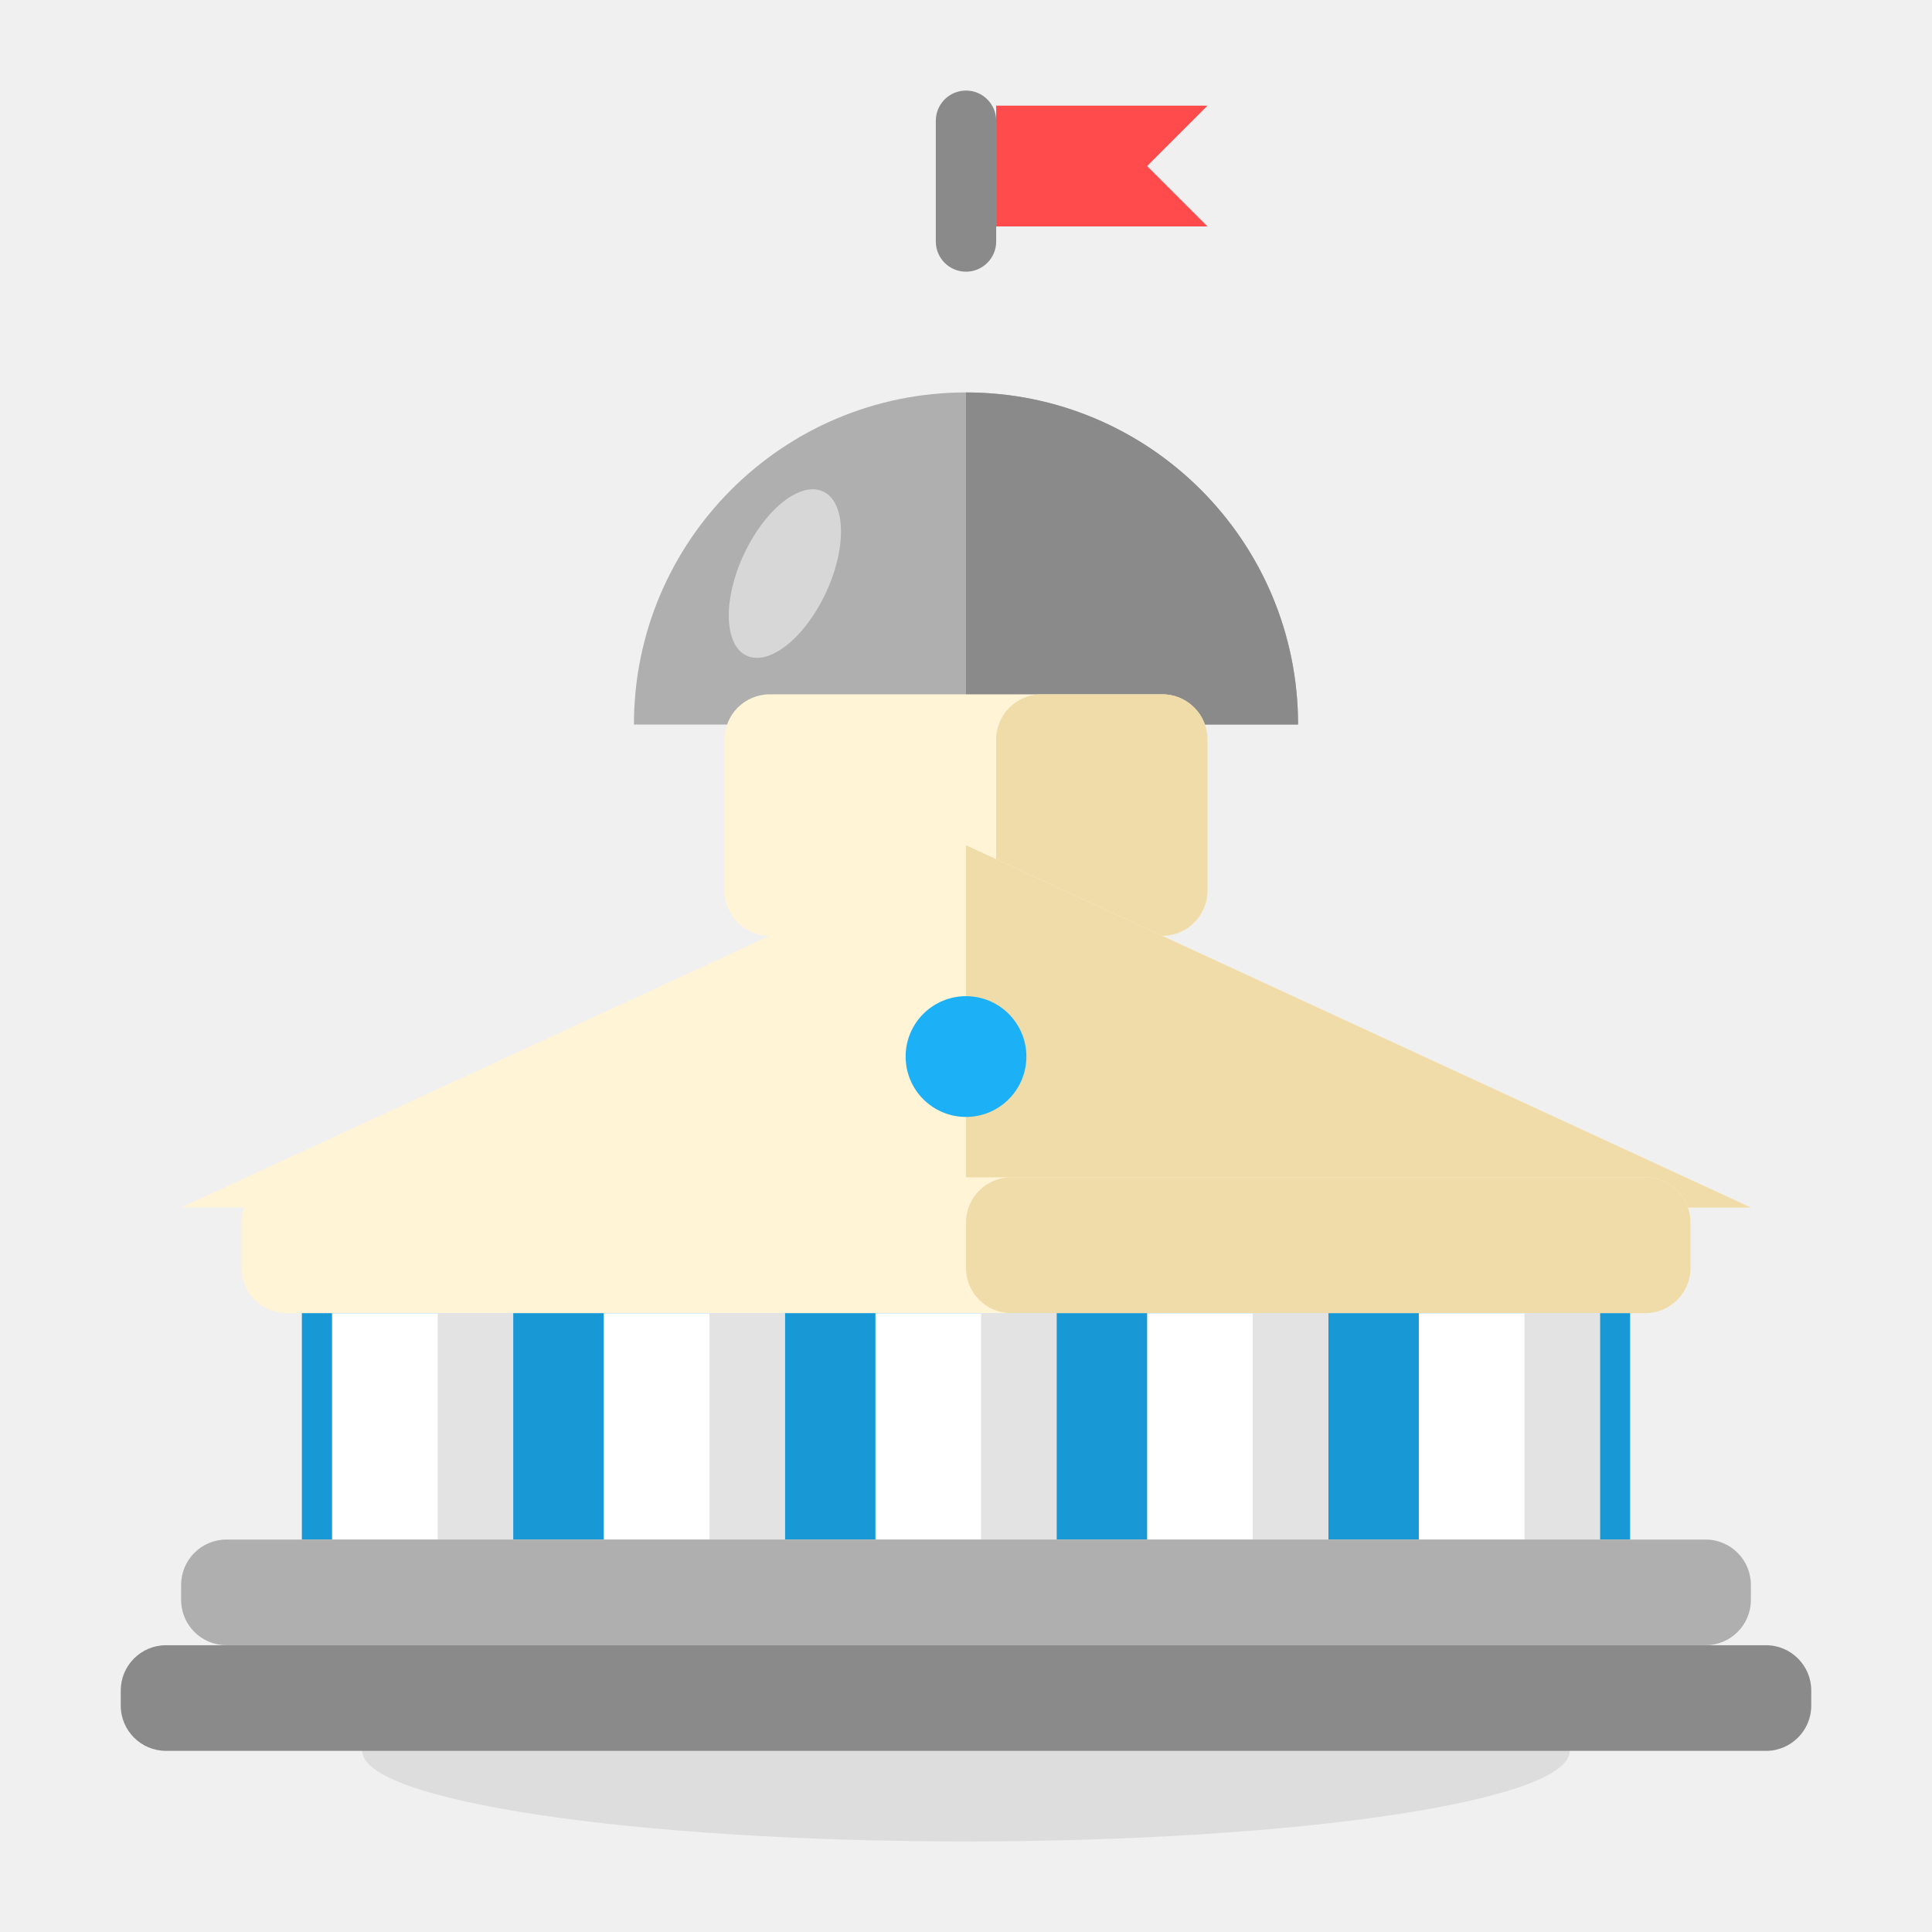
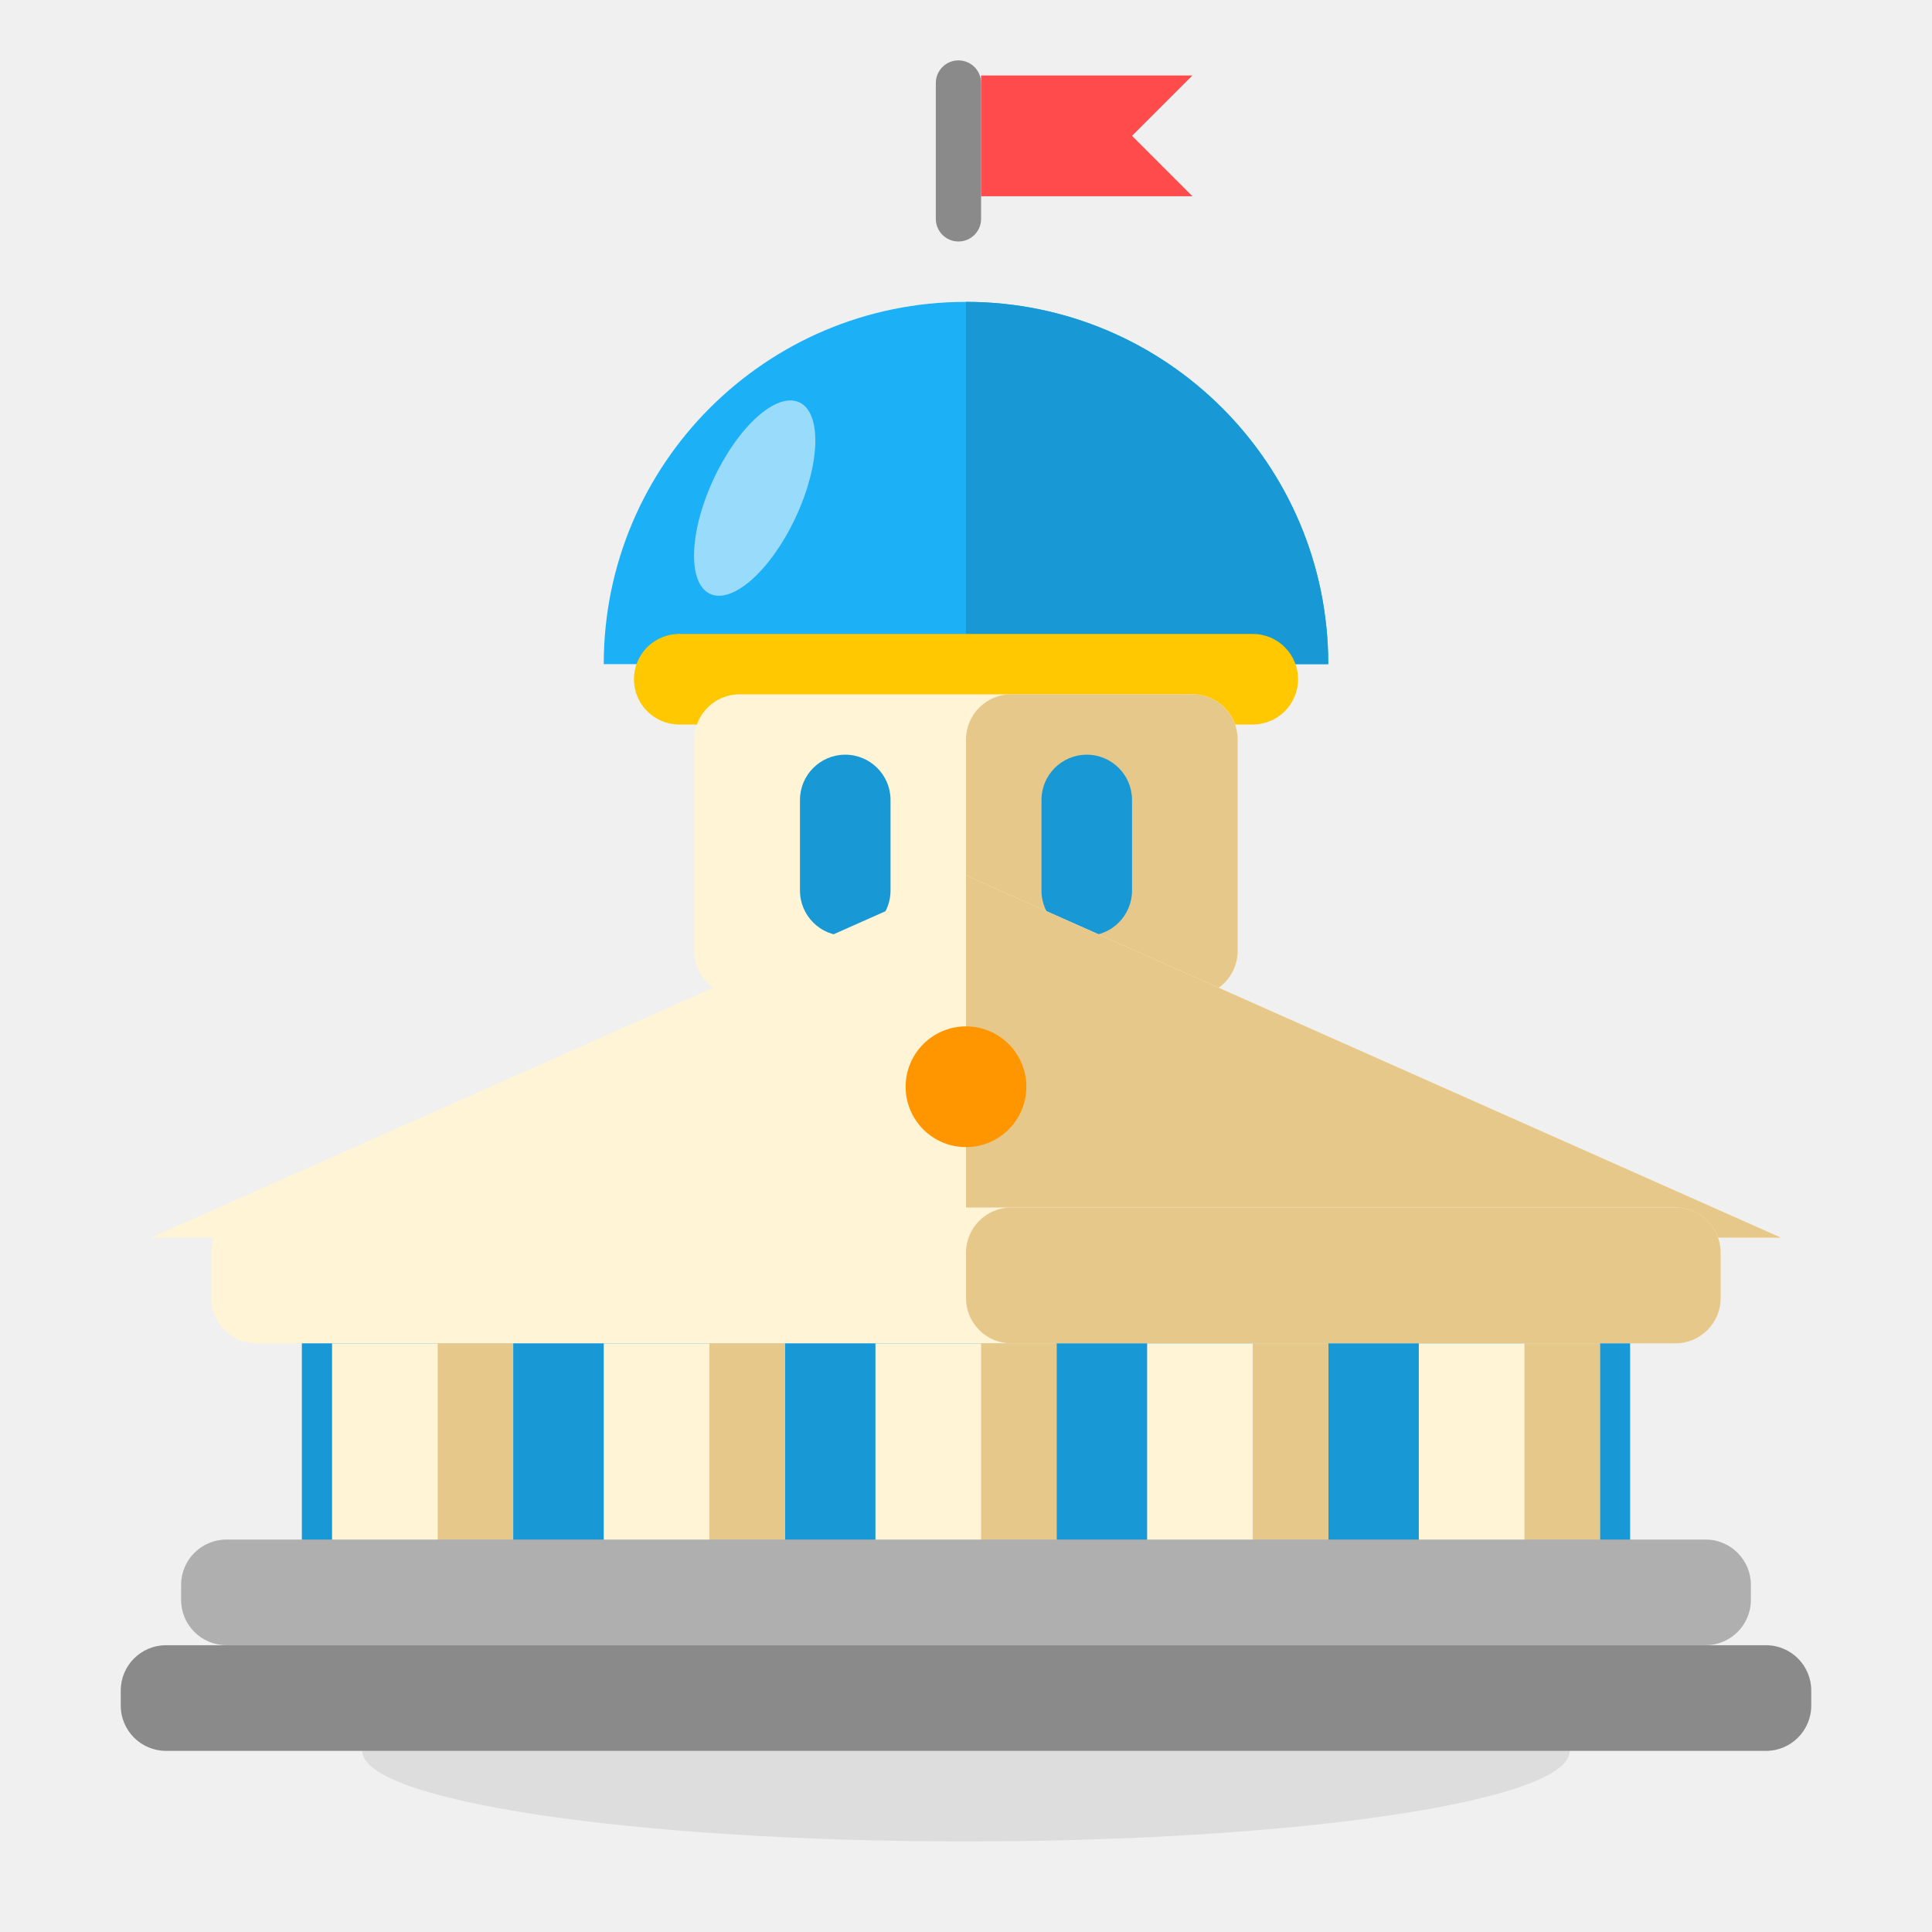
<svg xmlns="http://www.w3.org/2000/svg" viewBox="0 0 128 128">
  <ellipse cx="64" cy="116" rx="40" ry="6" fill="#000" opacity=".08" />
-   <rect x="62" y="6" width="4" height="12" rx="2" fill="#8a8a8a" />
-   <path d="M66 7 H80 L76 11 L80 15 H66 Z" fill="#ff4b4b" />
-   <path d="M42 48 A22 22 0 0 1 86 48 Z" fill="#afafaf" />
-   <path d="M64 26 A22 22 0 0 1 86 48 H64 Z" fill="#8a8a8a" />
-   <ellipse cx="52" cy="38" rx="3" ry="6" fill="#fff" opacity=".5" transform="rotate(25 52 38)" />
-   <rect x="48" y="46" width="32" height="16" rx="3" fill="#fff4d6" />
-   <rect x="66" y="46" width="14" height="16" rx="3" fill="#f0dca8" />
-   <path d="M12 80 L64 56 L116 80 Z" fill="#fff4d6" />
-   <path d="M64 56 L116 80 H64 Z" fill="#f0dca8" />
-   <rect x="16" y="78" width="96" height="9" rx="3" fill="#fff4d6" />
-   <rect x="64" y="78" width="48" height="9" rx="3" fill="#f0dca8" />
-   <rect x="20" y="87" width="88" height="15" fill="#1899d6" />
-   <rect x="22" y="87" width="12" height="15" fill="#fff" />
-   <rect x="29" y="87" width="5" height="15" fill="#e3e3e3" />
-   <rect x="40" y="87" width="12" height="15" fill="#fff" />
-   <rect x="47" y="87" width="5" height="15" fill="#e3e3e3" />
-   <rect x="58" y="87" width="12" height="15" fill="#fff" />
-   <rect x="65" y="87" width="5" height="15" fill="#e3e3e3" />
-   <rect x="76" y="87" width="12" height="15" fill="#fff" />
-   <rect x="83" y="87" width="5" height="15" fill="#e3e3e3" />
-   <rect x="94" y="87" width="12" height="15" fill="#fff" />
-   <rect x="101" y="87" width="5" height="15" fill="#e3e3e3" />
+   <rect x="62" y="4" width="3" height="12" rx="1.5" fill="#8a8a8a" />
+   <path d="M65 5 H79 L75 9 L79 13 H65 Z" fill="#ff4b4b" />
+   <path d="M40 44 A24 24 0 0 1 88 44 Z" fill="#1cb0f6" />
+   <path d="M64 20 A24 24 0 0 1 88 44 H64 Z" fill="#1899d6" />
+   <ellipse cx="50" cy="33" rx="3" ry="7" fill="#fff" opacity=".55" transform="rotate(25 50 33)" />
+   <rect x="42" y="42" width="44" height="6" rx="3" fill="#ffc800" />
+   <rect x="46" y="46" width="36" height="20" rx="3" fill="#fff4d6" />
+   <rect x="64" y="46" width="18" height="20" rx="3" fill="#e6c98a" />
+   <rect x="53" y="50" width="6" height="12" rx="3" fill="#1899d6" />
+   <rect x="69" y="50" width="6" height="12" rx="3" fill="#1899d6" />
+   <path d="M10 82 L64 58 L118 82 Z" fill="#fff4d6" />
+   <path d="M64 58 L118 82 H64 Z" fill="#e6c98a" />
+   <rect x="14" y="80" width="100" height="9" rx="3" fill="#fff4d6" />
+   <rect x="64" y="80" width="50" height="9" rx="3" fill="#e6c98a" />
+   <rect x="20" y="89" width="88" height="14" fill="#1899d6" />
+   <rect x="22" y="89" width="12" height="14" fill="#fff4d6" />
+   <rect x="29" y="89" width="5" height="14" fill="#e6c98a" />
+   <rect x="40" y="89" width="12" height="14" fill="#fff4d6" />
+   <rect x="47" y="89" width="5" height="14" fill="#e6c98a" />
+   <rect x="58" y="89" width="12" height="14" fill="#fff4d6" />
+   <rect x="65" y="89" width="5" height="14" fill="#e6c98a" />
+   <rect x="76" y="89" width="12" height="14" fill="#fff4d6" />
+   <rect x="83" y="89" width="5" height="14" fill="#e6c98a" />
+   <rect x="94" y="89" width="12" height="14" fill="#fff4d6" />
+   <rect x="101" y="89" width="5" height="14" fill="#e6c98a" />
  <rect x="12" y="102" width="104" height="7" rx="3" fill="#afafaf" />
  <rect x="8" y="109" width="112" height="7" rx="3" fill="#8a8a8a" />
-   <circle cx="64" cy="70" r="4" fill="#1cb0f6" />
+   <circle cx="64" cy="72" r="4" fill="#ff9600" />
</svg>
